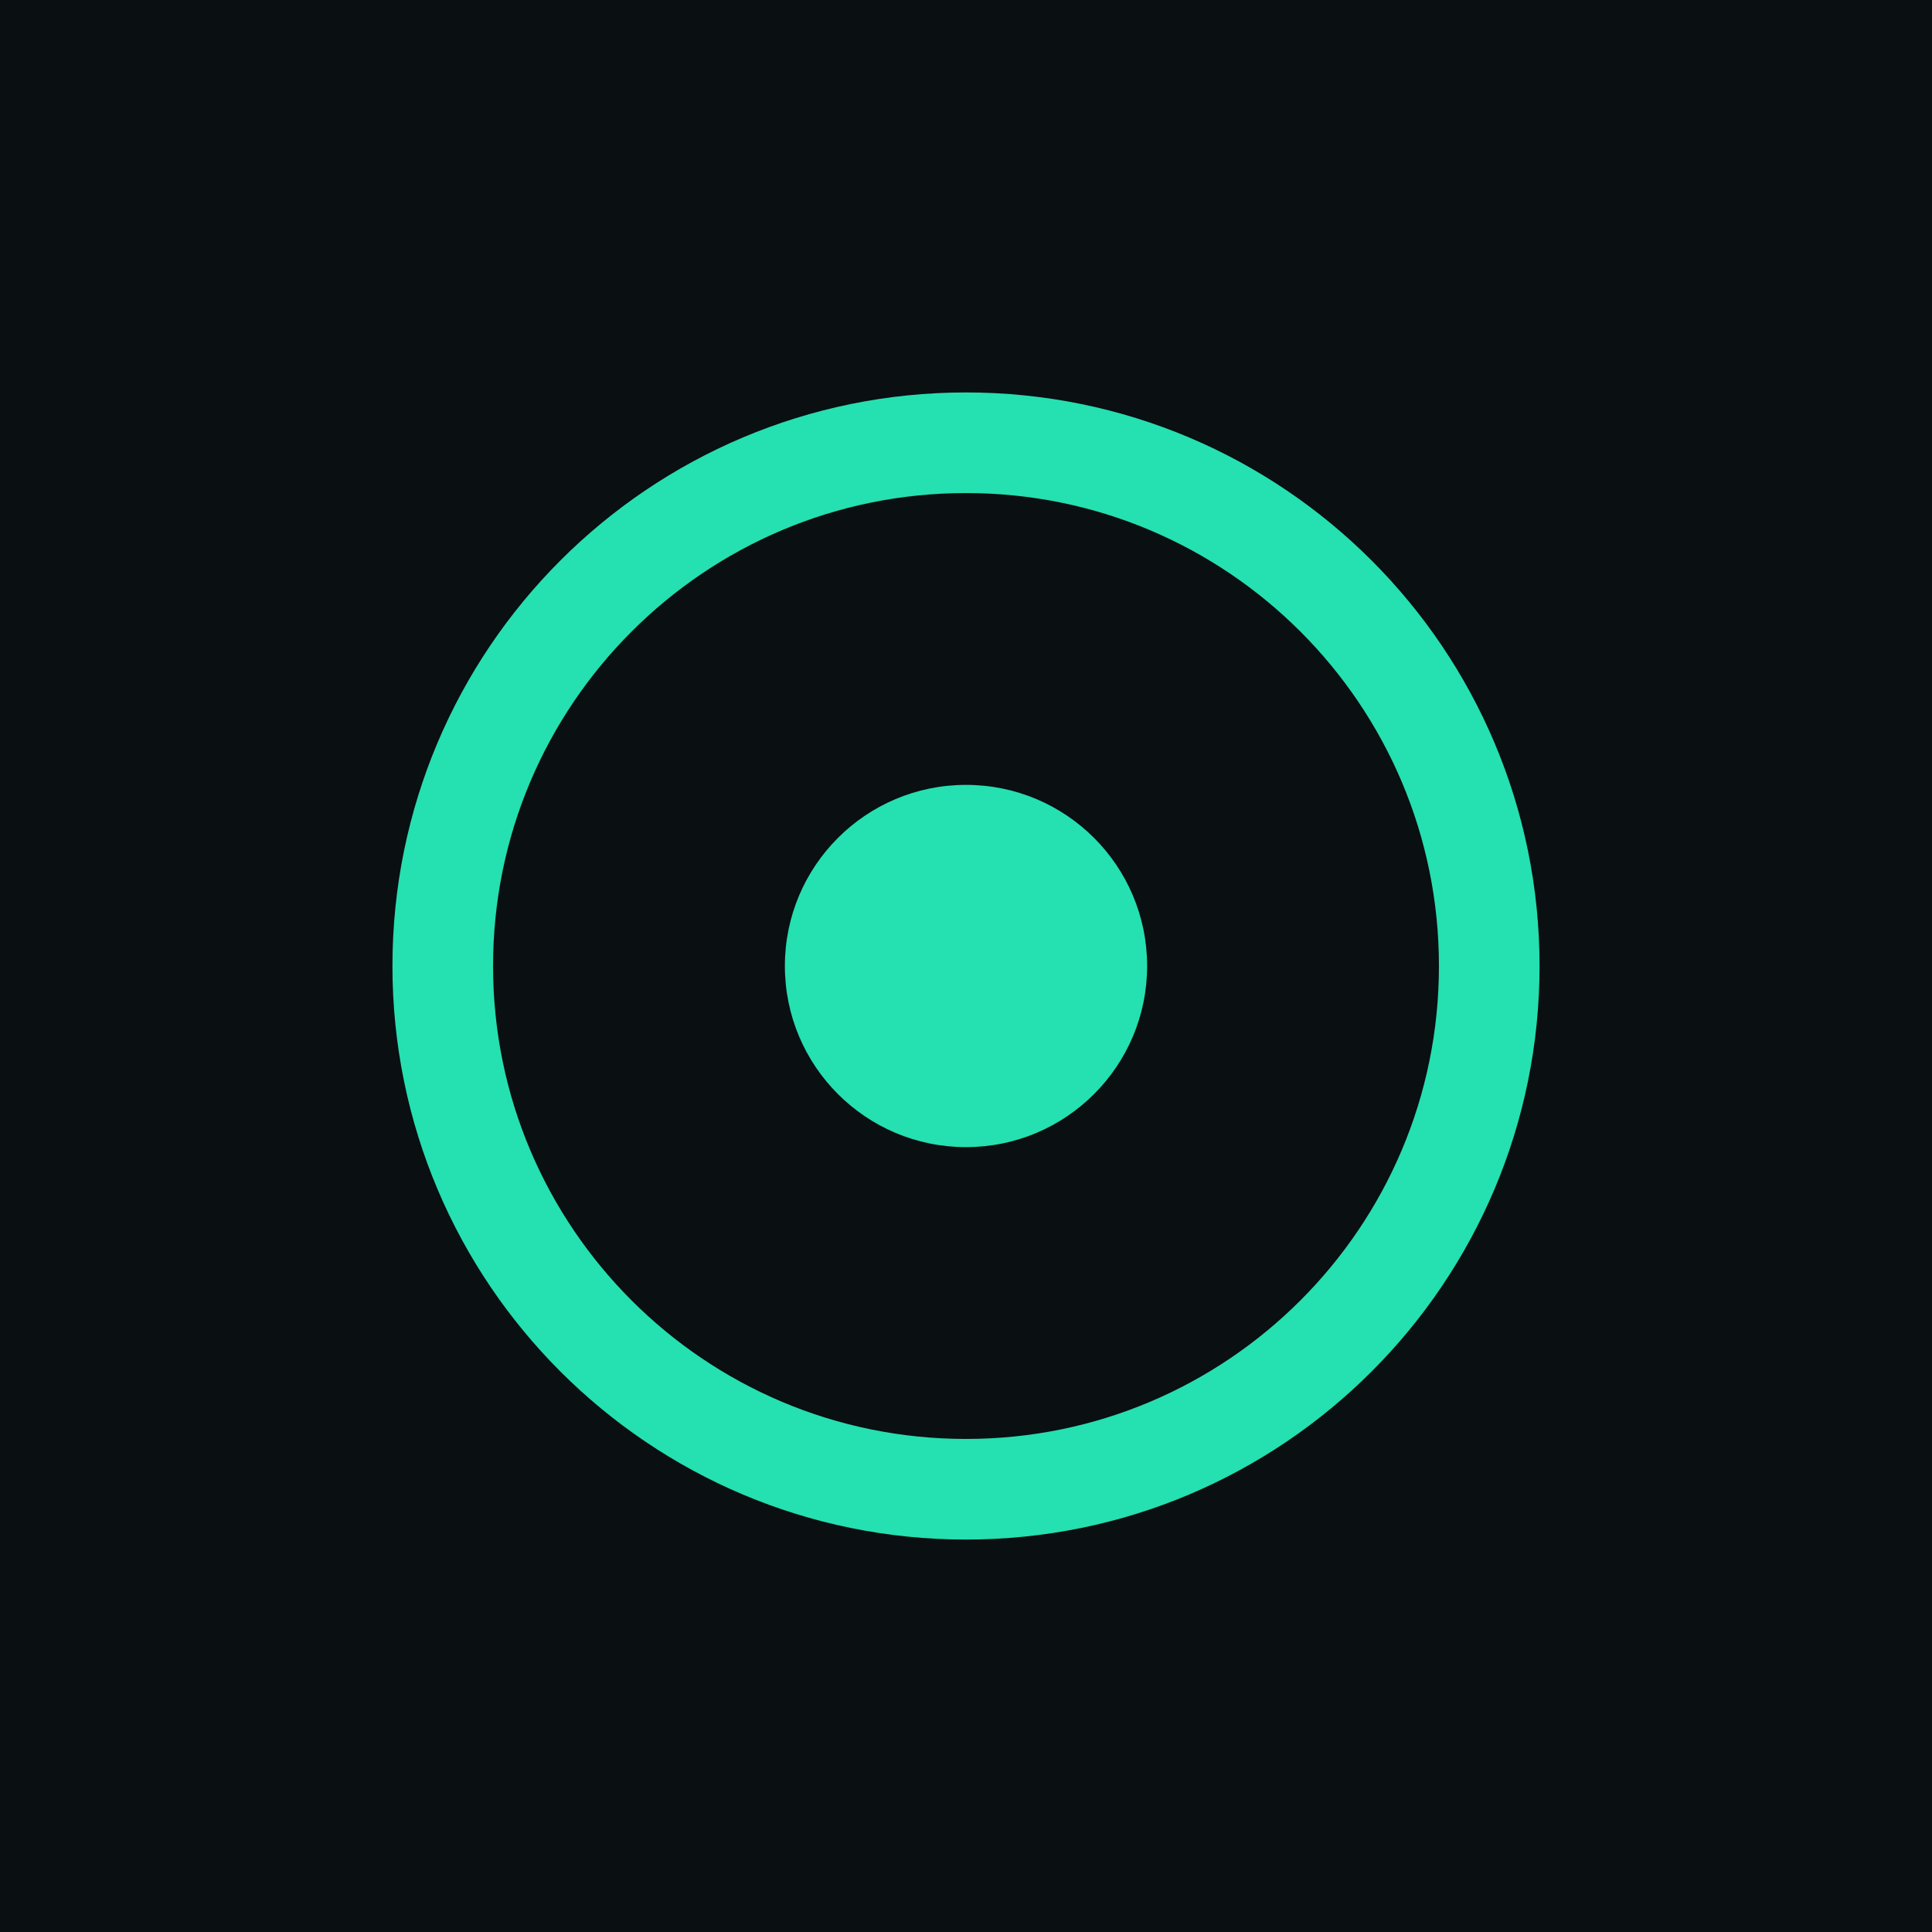
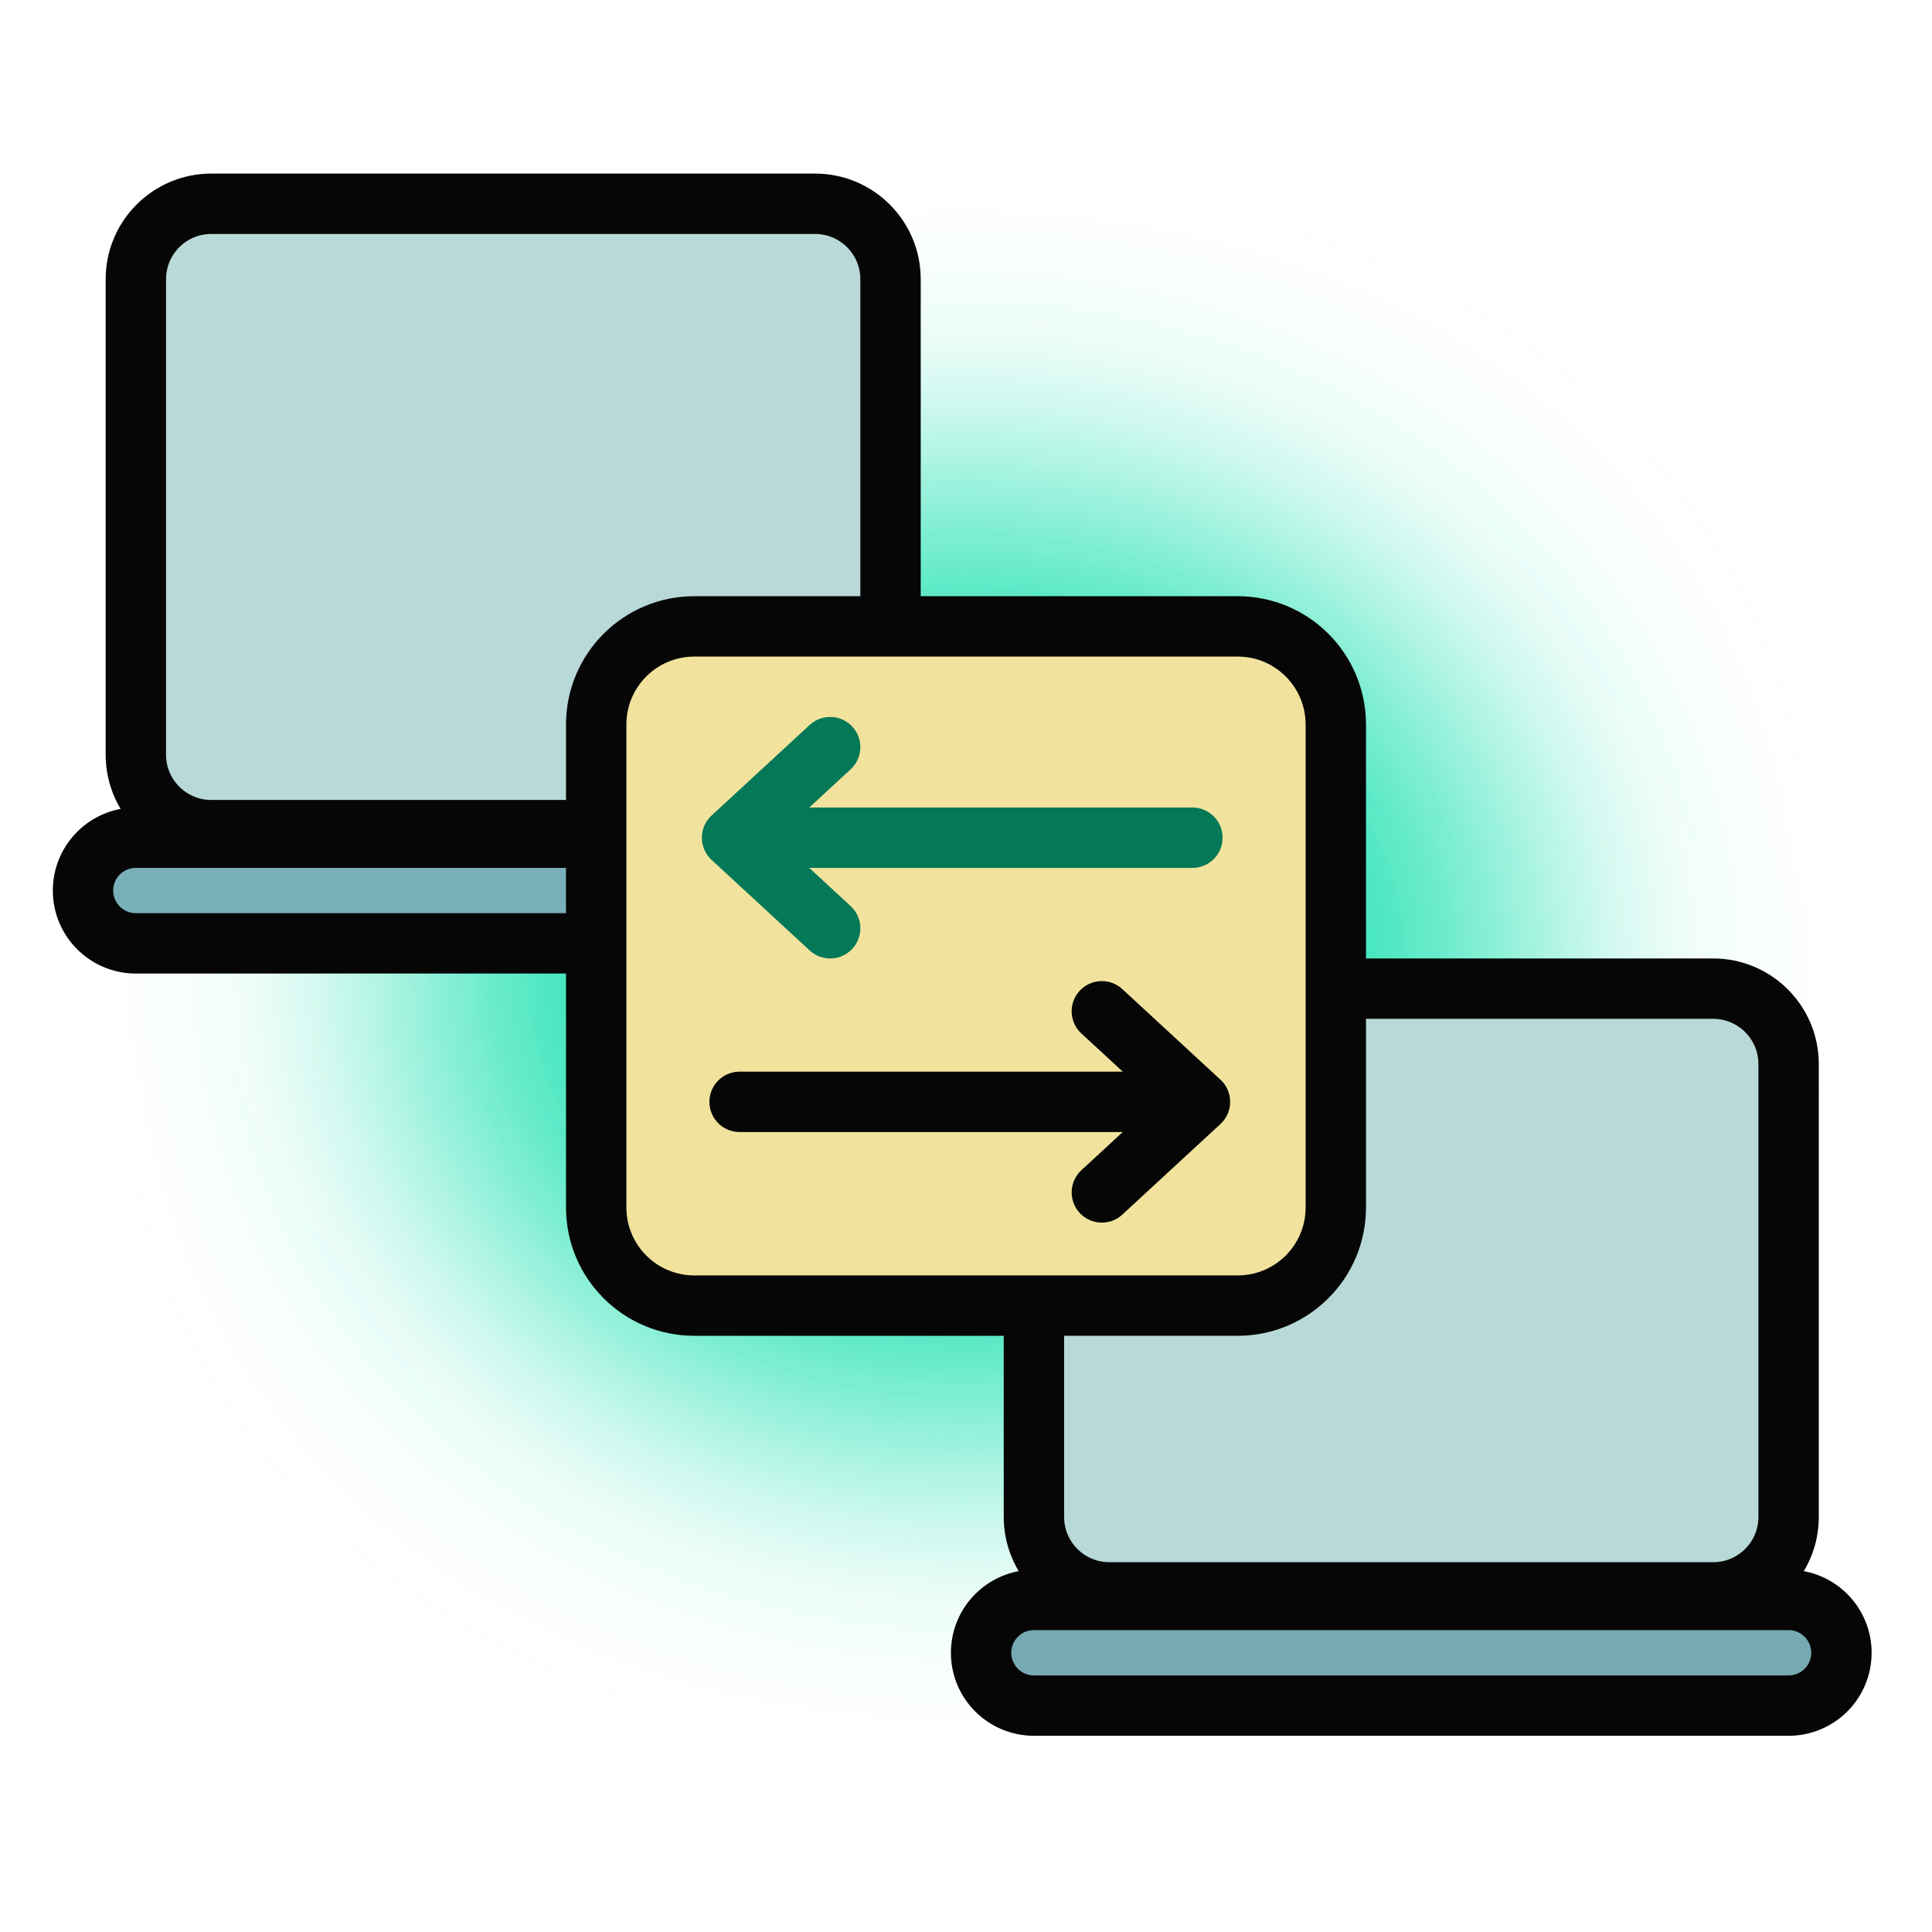
- <svg xmlns="http://www.w3.org/2000/svg" viewBox="0 0 192 192" width="192" height="192">
-   <rect width="192" height="192" fill="#0A0F11" />
-   <circle cx="96" cy="96" r="52" fill="none" stroke="#25E0B0" stroke-width="10" />
-   <circle cx="96" cy="96" r="18" fill="#25E0B0" />
+ <svg xmlns="http://www.w3.org/2000/svg" viewBox="0 0 512 512" width="512" height="512" role="img" aria-label="File transfer between two devices">
+   <style>
+     .ink { stroke: #050605; stroke-width: 16; stroke-linejoin: round; stroke-linecap: round; }
+     .arrow { transform-box: fill-box; transform-origin: center; }
+     .accent { stroke: #047857; }
+     @keyframes send { 0%,100% { transform: translateX(9px); opacity: .55; } 45% { transform: translateX(-9px); opacity: 1; } }
+     @keyframes back { 0%,100% { transform: translateX(-4px); opacity: .45; } 45% { transform: translateX(4px); opacity: .8; } }
+     @keyframes halo { 0%,100% { opacity: .18; } 50% { opacity: .42; } }
+     .a-send { animation: send 1.9s cubic-bezier(.65,0,.35,1) infinite; }
+     .a-back { animation: back 1.9s cubic-bezier(.65,0,.35,1) infinite .35s; }
+     .halo { animation: halo 1.9s ease-in-out infinite; }
+     @media (prefers-reduced-motion: reduce) { .a-send, .a-back, .halo { animation: none; } }
+   </style>
+   <defs>
+     <filter id="soft" x="-50%" y="-50%" width="200%" height="200%">
+       <feGaussianBlur stdDeviation="34" />
+     </filter>
+   </defs>
+   <ellipse class="halo" cx="256" cy="256" rx="150" ry="128" fill="#2FE3B7" filter="url(#soft)" />
+   <rect class="ink" x="36" y="54" width="200" height="166" rx="20" fill="#B9D8D8" />
+   <rect class="ink" x="22" y="222" width="228" height="28" rx="14" fill="#79AFB9" />
+   <rect class="ink" x="274" y="262" width="200" height="160" rx="20" fill="#B9D8D8" />
+   <rect class="ink" x="260" y="424" width="228" height="28" rx="14" fill="#75A9B3" />
+   <rect class="ink" x="158" y="166" width="196" height="180" rx="26" fill="#F1E39D" />
+   <g class="arrow a-back">
+     <path class="ink" d="M196 292 H316" fill="none" />
+     <path class="ink" d="M292 268 L318 292 L292 316" fill="none" />
+   </g>
+   <g class="arrow a-send">
+     <path class="ink accent" d="M316 222 H196" fill="none" />
+     <path class="ink accent" d="M220 198 L194 222 L220 246" fill="none" />
+   </g>
</svg>
